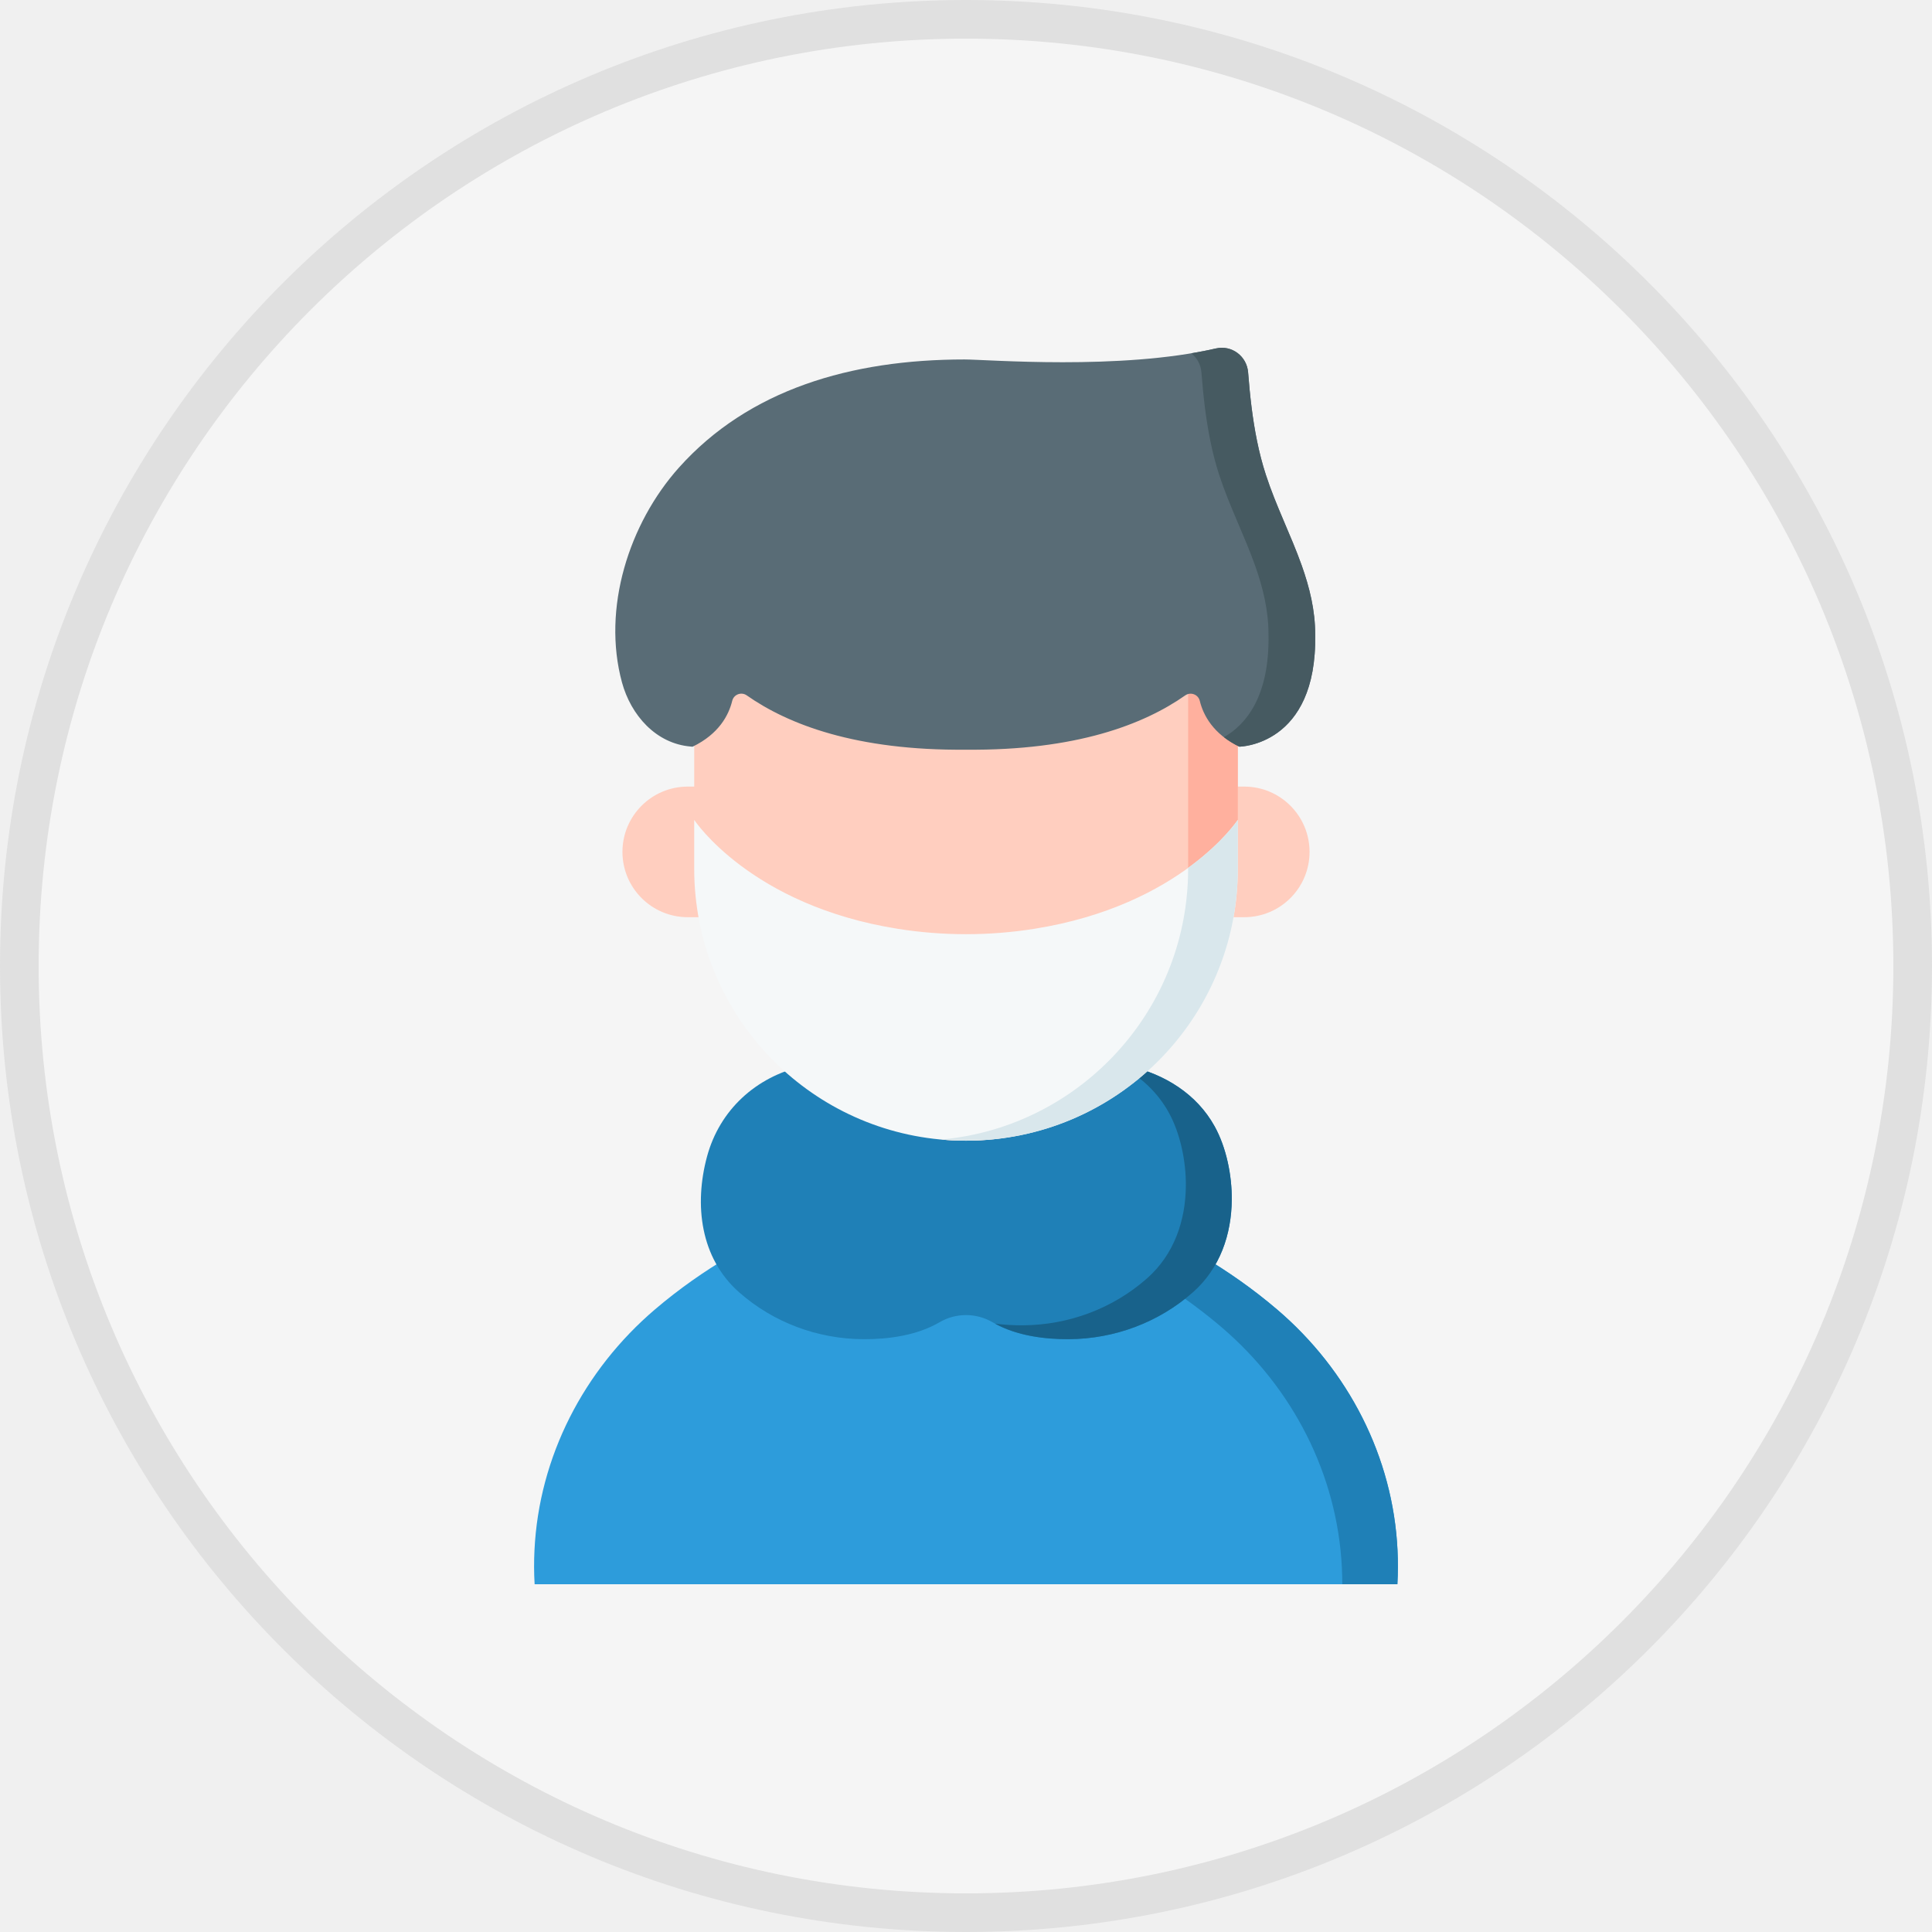
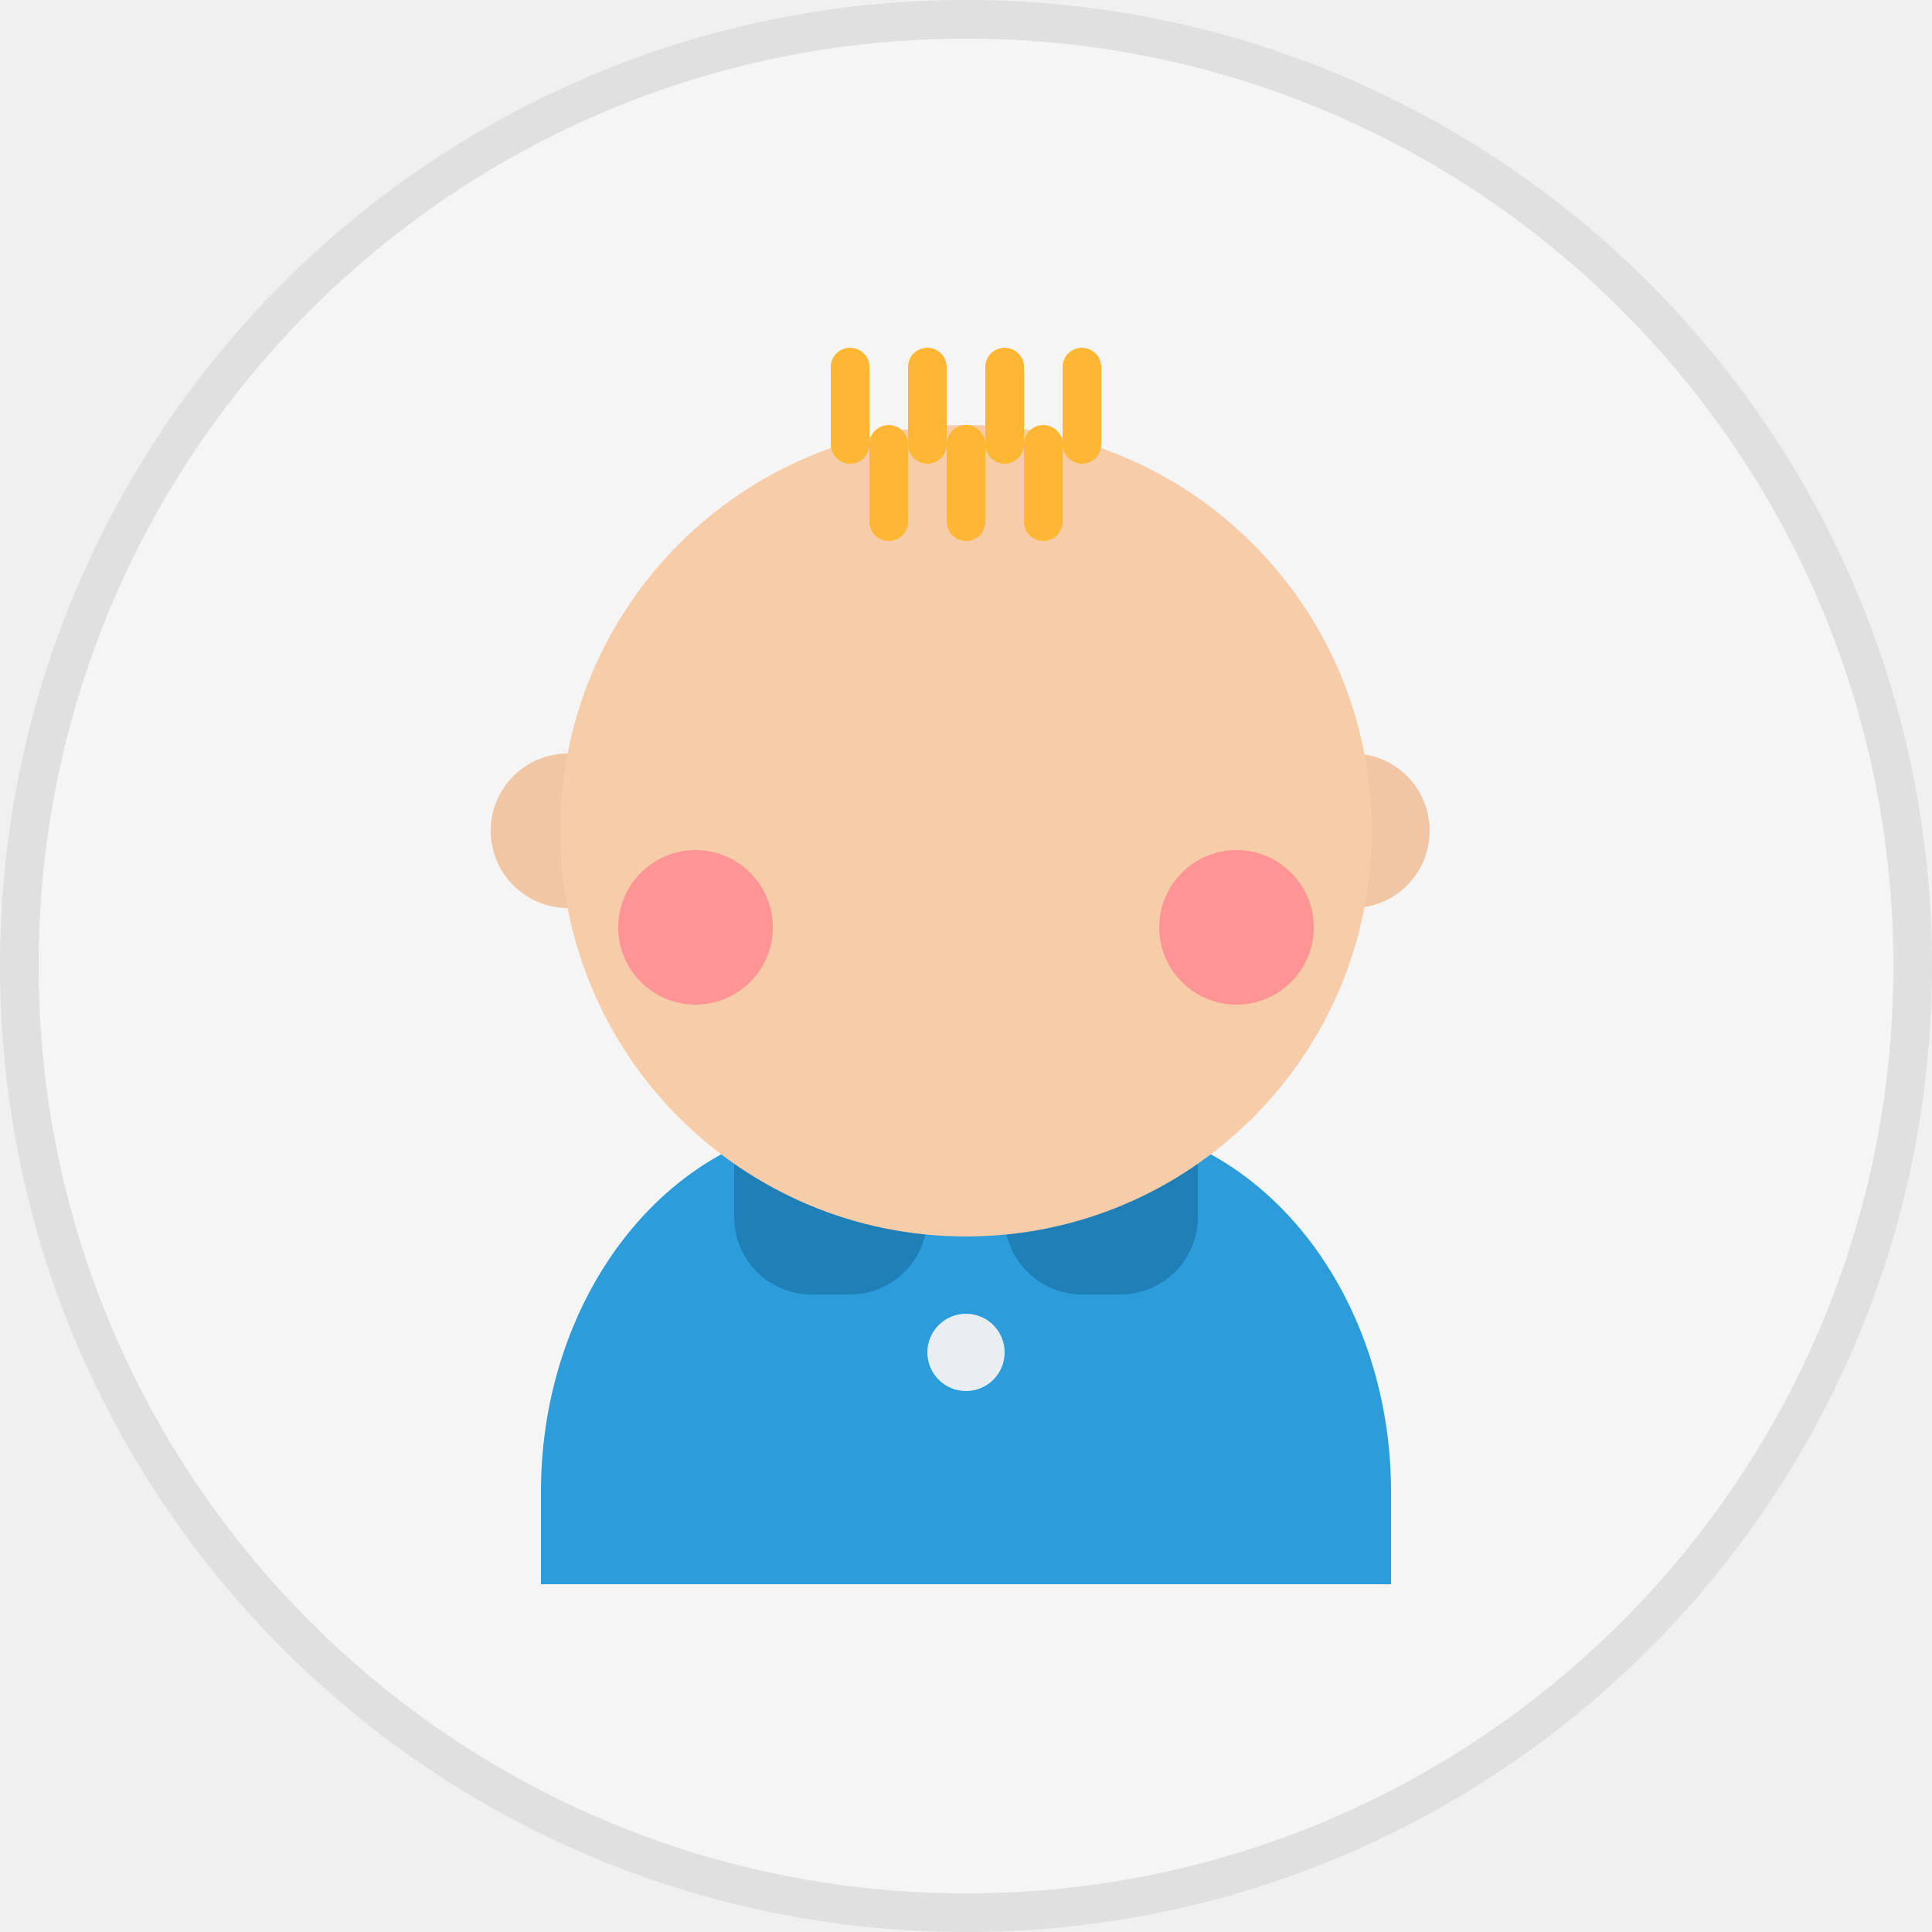
<svg xmlns="http://www.w3.org/2000/svg" width="50" height="50" viewBox="0 0 50 50" fill="none">
  <circle cx="25" cy="25" r="24.5" fill="#F5F5F5" stroke="#E0E0E0" />
-   <g clip-path="url(#clip0)">
-     <path d="M36.165 41H13.836C13.818 40.7 13.818 40.407 13.832 40.123C13.947 37.703 15.107 35.46 16.95 33.888C19.492 31.72 22.28 31.05 22.28 31.05C22.458 31.032 22.605 30.974 22.726 30.889C23.412 30.41 23.277 29.058 23.277 29.058H26.723C26.723 29.058 26.588 30.41 27.274 30.889C27.395 30.974 27.542 31.032 27.72 31.05C27.72 31.05 30.508 31.72 33.05 33.888C34.893 35.46 36.053 37.703 36.168 40.123C36.182 40.407 36.182 40.7 36.165 41Z" fill="#2D9CDB" />
-     <path d="M36.164 41H34.738C34.738 40.858 34.735 40.718 34.728 40.58C34.612 38.16 33.453 35.916 31.61 34.345C29.865 32.857 28.005 32.075 27.009 31.73C27.146 31.449 27.227 31.157 27.274 30.889C27.395 30.974 27.542 31.032 27.72 31.049C27.72 31.049 30.508 31.72 33.05 33.889C34.893 35.46 36.053 37.703 36.168 40.123C36.182 40.407 36.182 40.7 36.164 41Z" fill="#1F80B7" />
-     <path d="M31.878 31.045C31.883 30.423 31.739 29.699 31.434 29.149C30.971 28.313 30.145 27.804 29.229 27.592H20.772C19.56 27.872 18.623 28.726 18.297 29.934C17.962 31.177 18.122 32.558 19.129 33.445C20.016 34.227 21.159 34.652 22.341 34.658C22.982 34.662 23.728 34.564 24.312 34.221C24.736 33.972 25.265 33.972 25.689 34.221C26.273 34.564 27.019 34.662 27.66 34.658C28.841 34.652 29.985 34.227 30.871 33.445C31.574 32.826 31.872 31.945 31.878 31.045Z" fill="#1F80B7" />
-     <path d="M31.878 31.044C31.871 31.945 31.574 32.826 30.872 33.445C29.985 34.226 28.841 34.652 27.659 34.658C27.042 34.661 26.327 34.571 25.753 34.256C25.998 34.288 26.242 34.3 26.472 34.299C27.654 34.292 28.797 33.867 29.683 33.086C30.386 32.467 30.684 31.586 30.69 30.686C30.695 30.064 30.551 29.34 30.246 28.789C29.955 28.263 29.519 27.866 29.008 27.592H29.229C30.145 27.803 30.971 28.313 31.434 29.149C31.739 29.699 31.883 30.422 31.878 31.044Z" fill="#18628B" />
-     <path d="M18.109 23.737H17.799C16.866 23.737 16.109 22.98 16.109 22.047C16.109 21.114 16.866 20.357 17.799 20.357H18.109V23.737Z" fill="#FFCEBF" />
-     <path d="M31.892 23.737H32.201C33.135 23.737 33.891 22.98 33.891 22.047C33.891 21.114 33.135 20.357 32.201 20.357H31.892V23.737Z" fill="#FFCEBF" />
-     <path d="M31.275 15.989L32.034 18.621V21.219L31.784 22.137C31.784 22.377 31.785 22.779 31.762 23.012C31.596 24.671 31.09 26.116 29.974 27.232C28.702 28.505 26.943 29.293 25 29.293C21.355 29.293 18.592 26.716 18.236 23.166C18.212 22.932 18.139 22.209 18.139 21.969V21.595L17.966 21.219V18.621L18.641 15.989H31.275Z" fill="#FFCEBF" />
-     <path d="M31.274 16.216L32.035 19.094V21.219L31.925 21.62L31.933 22.513C31.933 22.753 31.922 22.949 31.899 23.183C31.733 24.842 31.03 26.287 29.913 27.402C28.641 28.675 26.943 29.52 25 29.52C24.784 29.52 24.569 29.511 24.358 29.491C26.044 29.339 27.558 28.591 28.689 27.46C29.805 26.345 30.548 24.856 30.713 23.197C30.737 22.963 30.749 22.726 30.749 22.487V16.216H31.274Z" fill="#FFB09E" />
-     <path d="M32.034 21.219V22.487C32.034 22.726 32.022 22.963 31.999 23.197C31.833 24.856 31.09 26.344 29.974 27.46C28.702 28.733 26.943 29.521 25 29.521C21.355 29.521 18.358 26.748 18.002 23.197C17.978 22.963 17.966 22.726 17.966 22.487V21.219C17.966 21.219 19.42 23.433 23.237 24.038C24.405 24.223 25.596 24.223 26.764 24.038C30.581 23.433 32.034 21.219 32.034 21.219Z" fill="#F5F8F9" />
-     <path d="M32.035 21.219V22.487C32.035 22.726 32.022 22.963 31.999 23.197C31.833 24.856 31.09 26.345 29.974 27.46C28.701 28.733 26.943 29.52 25 29.52C24.84 29.52 24.677 29.517 24.517 29.503C24.464 29.5 24.41 29.496 24.358 29.491C26.044 29.339 27.558 28.591 28.689 27.46C29.805 26.345 30.548 24.856 30.713 23.197C30.737 22.963 30.749 22.726 30.749 22.486V22.461C31.648 21.808 32.035 21.219 32.035 21.219Z" fill="#D9E7EC" />
-     <path d="M34.037 16.421C34.037 15.79 33.891 15.205 33.689 14.635C33.409 13.848 33.021 13.091 32.76 12.286C32.667 11.999 32.592 11.707 32.532 11.412C32.413 10.831 32.349 10.24 32.302 9.649C32.302 9.646 32.302 9.643 32.302 9.64C32.27 9.22 31.879 8.923 31.468 9.018C28.989 9.589 25.544 9.303 24.961 9.303C22.018 9.303 19.376 10.084 17.571 12.101C16.277 13.547 15.576 15.747 16.097 17.662C16.327 18.503 16.971 19.248 17.881 19.321C17.892 19.322 17.917 19.328 17.926 19.324C18.605 18.995 18.859 18.509 18.95 18.137C18.991 17.97 19.187 17.898 19.327 17.997C20.398 18.748 22.155 19.428 25 19.402C27.845 19.428 29.602 18.749 30.673 17.997C30.813 17.899 31.009 17.971 31.05 18.137C31.141 18.509 31.395 18.995 32.074 19.324C32.074 19.324 34.089 19.303 34.037 16.421Z" fill="#596C76" />
-     <path d="M32.073 19.324C31.919 19.249 31.787 19.166 31.674 19.078C32.227 18.765 32.858 18.049 32.829 16.421C32.829 15.79 32.683 15.205 32.481 14.635C32.201 13.848 31.813 13.091 31.551 12.286C31.458 11.999 31.384 11.707 31.324 11.412C31.205 10.831 31.14 10.24 31.094 9.648C31.094 9.646 31.094 9.643 31.093 9.64C31.078 9.434 30.977 9.258 30.829 9.144C31.048 9.107 31.261 9.066 31.468 9.018C31.879 8.923 32.27 9.22 32.301 9.64C32.302 9.643 32.302 9.646 32.302 9.648C32.348 10.24 32.413 10.831 32.532 11.412C32.592 11.707 32.666 11.999 32.76 12.286C33.021 13.091 33.409 13.848 33.689 14.635C33.891 15.205 34.037 15.79 34.037 16.421C34.089 19.303 32.073 19.324 32.073 19.324Z" fill="#465A61" />
-   </g>
-   <defs>
-     <clipPath id="clip0">
-       <rect width="32" height="32" fill="white" transform="translate(9 9)" />
-     </clipPath>
-   </defs>
+   <path d="M22 29H28C30.122 29 32.157 30.011 33.657 31.812C35.157 33.612 36 36.054 36 38.6V41H14V38.6C14 36.054 14.843 33.612 16.343 31.812C17.843 30.011 19.878 29 22 29Z" fill="#2D9CDB" />
+   <path d="M19 29.5H24V31.5C24 32.03 23.789 32.539 23.414 32.914C23.039 33.289 22.53 33.5 22 33.5H21C20.47 33.5 19.961 33.289 19.586 32.914C19.211 32.539 19 32.03 19 31.5V29.5Z" fill="#1F80B7" />
+   <path d="M26 29.5H31V31.5C31 32.03 30.789 32.539 30.414 32.914C30.039 33.289 29.53 33.5 29 33.5H28C27.47 33.5 26.961 33.289 26.586 32.914C26.211 32.539 26 32.03 26 31.5V29.5Z" fill="#1F80B7" />
+   <path d="M25 36C25.552 36 26 35.552 26 35C26 34.448 25.552 34 25 34C24.448 34 24 34.448 24 35C24 35.552 24.448 36 25 36Z" fill="#E9EEF2" />
+   <path d="M14.7 23.5C15.805 23.5 16.7 22.605 16.7 21.5C16.7 20.395 15.805 19.5 14.7 19.5C13.596 19.5 12.7 20.395 12.7 21.5C12.7 22.605 13.596 23.5 14.7 23.5Z" fill="#F0C6A4" />
+   <path d="M35 23.5C36.105 23.5 37 22.605 37 21.5C37 20.395 36.105 19.5 35 19.5C33.895 19.5 33 20.395 33 21.5C33 22.605 33.895 23.5 35 23.5Z" fill="#F0C6A4" />
+   <path d="M25 32C30.799 32 35.5 27.299 35.5 21.5C35.5 15.701 30.799 11 25 11C19.201 11 14.5 15.701 14.5 21.5C14.5 27.299 19.201 32 25 32Z" fill="#F7CCA9" />
+   <path d="M22 12C21.867 12 21.74 11.947 21.646 11.854C21.553 11.76 21.5 11.633 21.5 11.5V9.5C21.5 9.367 21.553 9.24 21.646 9.146C21.74 9.053 21.867 9 22 9C22.133 9 22.26 9.053 22.354 9.146C22.447 9.24 22.5 9.367 22.5 9.5V11.5C22.5 11.633 22.447 11.76 22.354 11.854C22.26 11.947 22.133 12 22 12Z" fill="#FFB632" />
+   <path d="M23 14C22.867 14 22.74 13.947 22.646 13.854C22.553 13.76 22.5 13.633 22.5 13.5V11.5C22.5 11.367 22.553 11.24 22.646 11.146C22.74 11.053 22.867 11 23 11C23.133 11 23.26 11.053 23.354 11.146C23.447 11.24 23.5 11.367 23.5 11.5V13.5C23.5 13.633 23.447 13.76 23.354 13.854C23.26 13.947 23.133 14 23 14Z" fill="#FFB632" />
+   <path d="M25 14C24.867 14 24.74 13.947 24.646 13.854C24.553 13.76 24.5 13.633 24.5 13.5V11.5C24.5 11.367 24.553 11.24 24.646 11.146C24.74 11.053 24.867 11 25 11C25.133 11 25.26 11.053 25.354 11.146C25.447 11.24 25.5 11.367 25.5 11.5V13.5C25.5 13.633 25.447 13.76 25.354 13.854C25.26 13.947 25.133 14 25 14Z" fill="#FFB632" />
+   <path d="M27 14C26.867 14 26.74 13.947 26.646 13.854C26.553 13.76 26.5 13.633 26.5 13.5V11.5C26.5 11.367 26.553 11.24 26.646 11.146C26.74 11.053 26.867 11 27 11C27.133 11 27.26 11.053 27.354 11.146C27.447 11.24 27.5 11.367 27.5 11.5V13.5C27.5 13.633 27.447 13.76 27.354 13.854C27.26 13.947 27.133 14 27 14Z" fill="#FFB632" />
+   <path d="M24 12C23.867 12 23.74 11.947 23.646 11.854C23.553 11.76 23.5 11.633 23.5 11.5V9.5C23.5 9.367 23.553 9.24 23.646 9.146C23.74 9.053 23.867 9 24 9C24.133 9 24.26 9.053 24.354 9.146C24.447 9.24 24.5 9.367 24.5 9.5V11.5C24.5 11.633 24.447 11.76 24.354 11.854C24.26 11.947 24.133 12 24 12Z" fill="#FFB632" />
+   <path d="M26 12C25.867 12 25.74 11.947 25.646 11.854C25.553 11.76 25.5 11.633 25.5 11.5V9.5C25.5 9.367 25.553 9.24 25.646 9.146C25.74 9.053 25.867 9 26 9C26.133 9 26.26 9.053 26.354 9.146C26.447 9.24 26.5 9.367 26.5 9.5V11.5C26.5 11.633 26.447 11.76 26.354 11.854C26.26 11.947 26.133 12 26 12Z" fill="#FFB632" />
+   <path d="M28 12C27.867 12 27.74 11.947 27.646 11.854C27.553 11.76 27.5 11.633 27.5 11.5V9.5C27.5 9.367 27.553 9.24 27.646 9.146C27.74 9.053 27.867 9 28 9C28.133 9 28.26 9.053 28.354 9.146C28.447 9.24 28.5 9.367 28.5 9.5V11.5C28.5 11.633 28.447 11.76 28.354 11.854C28.26 11.947 28.133 12 28 12Z" fill="#FFB632" />
+   <path d="M18 26C19.105 26 20 25.105 20 24C20 22.895 19.105 22 18 22C16.895 22 16 22.895 16 24C16 25.105 16.895 26 18 26Z" fill="#FF9494" />
+   <path d="M32 26C33.105 26 34 25.105 34 24C34 22.895 33.105 22 32 22C30.895 22 30 22.895 30 24C30 25.105 30.895 26 32 26Z" fill="#FF9494" />
</svg>
